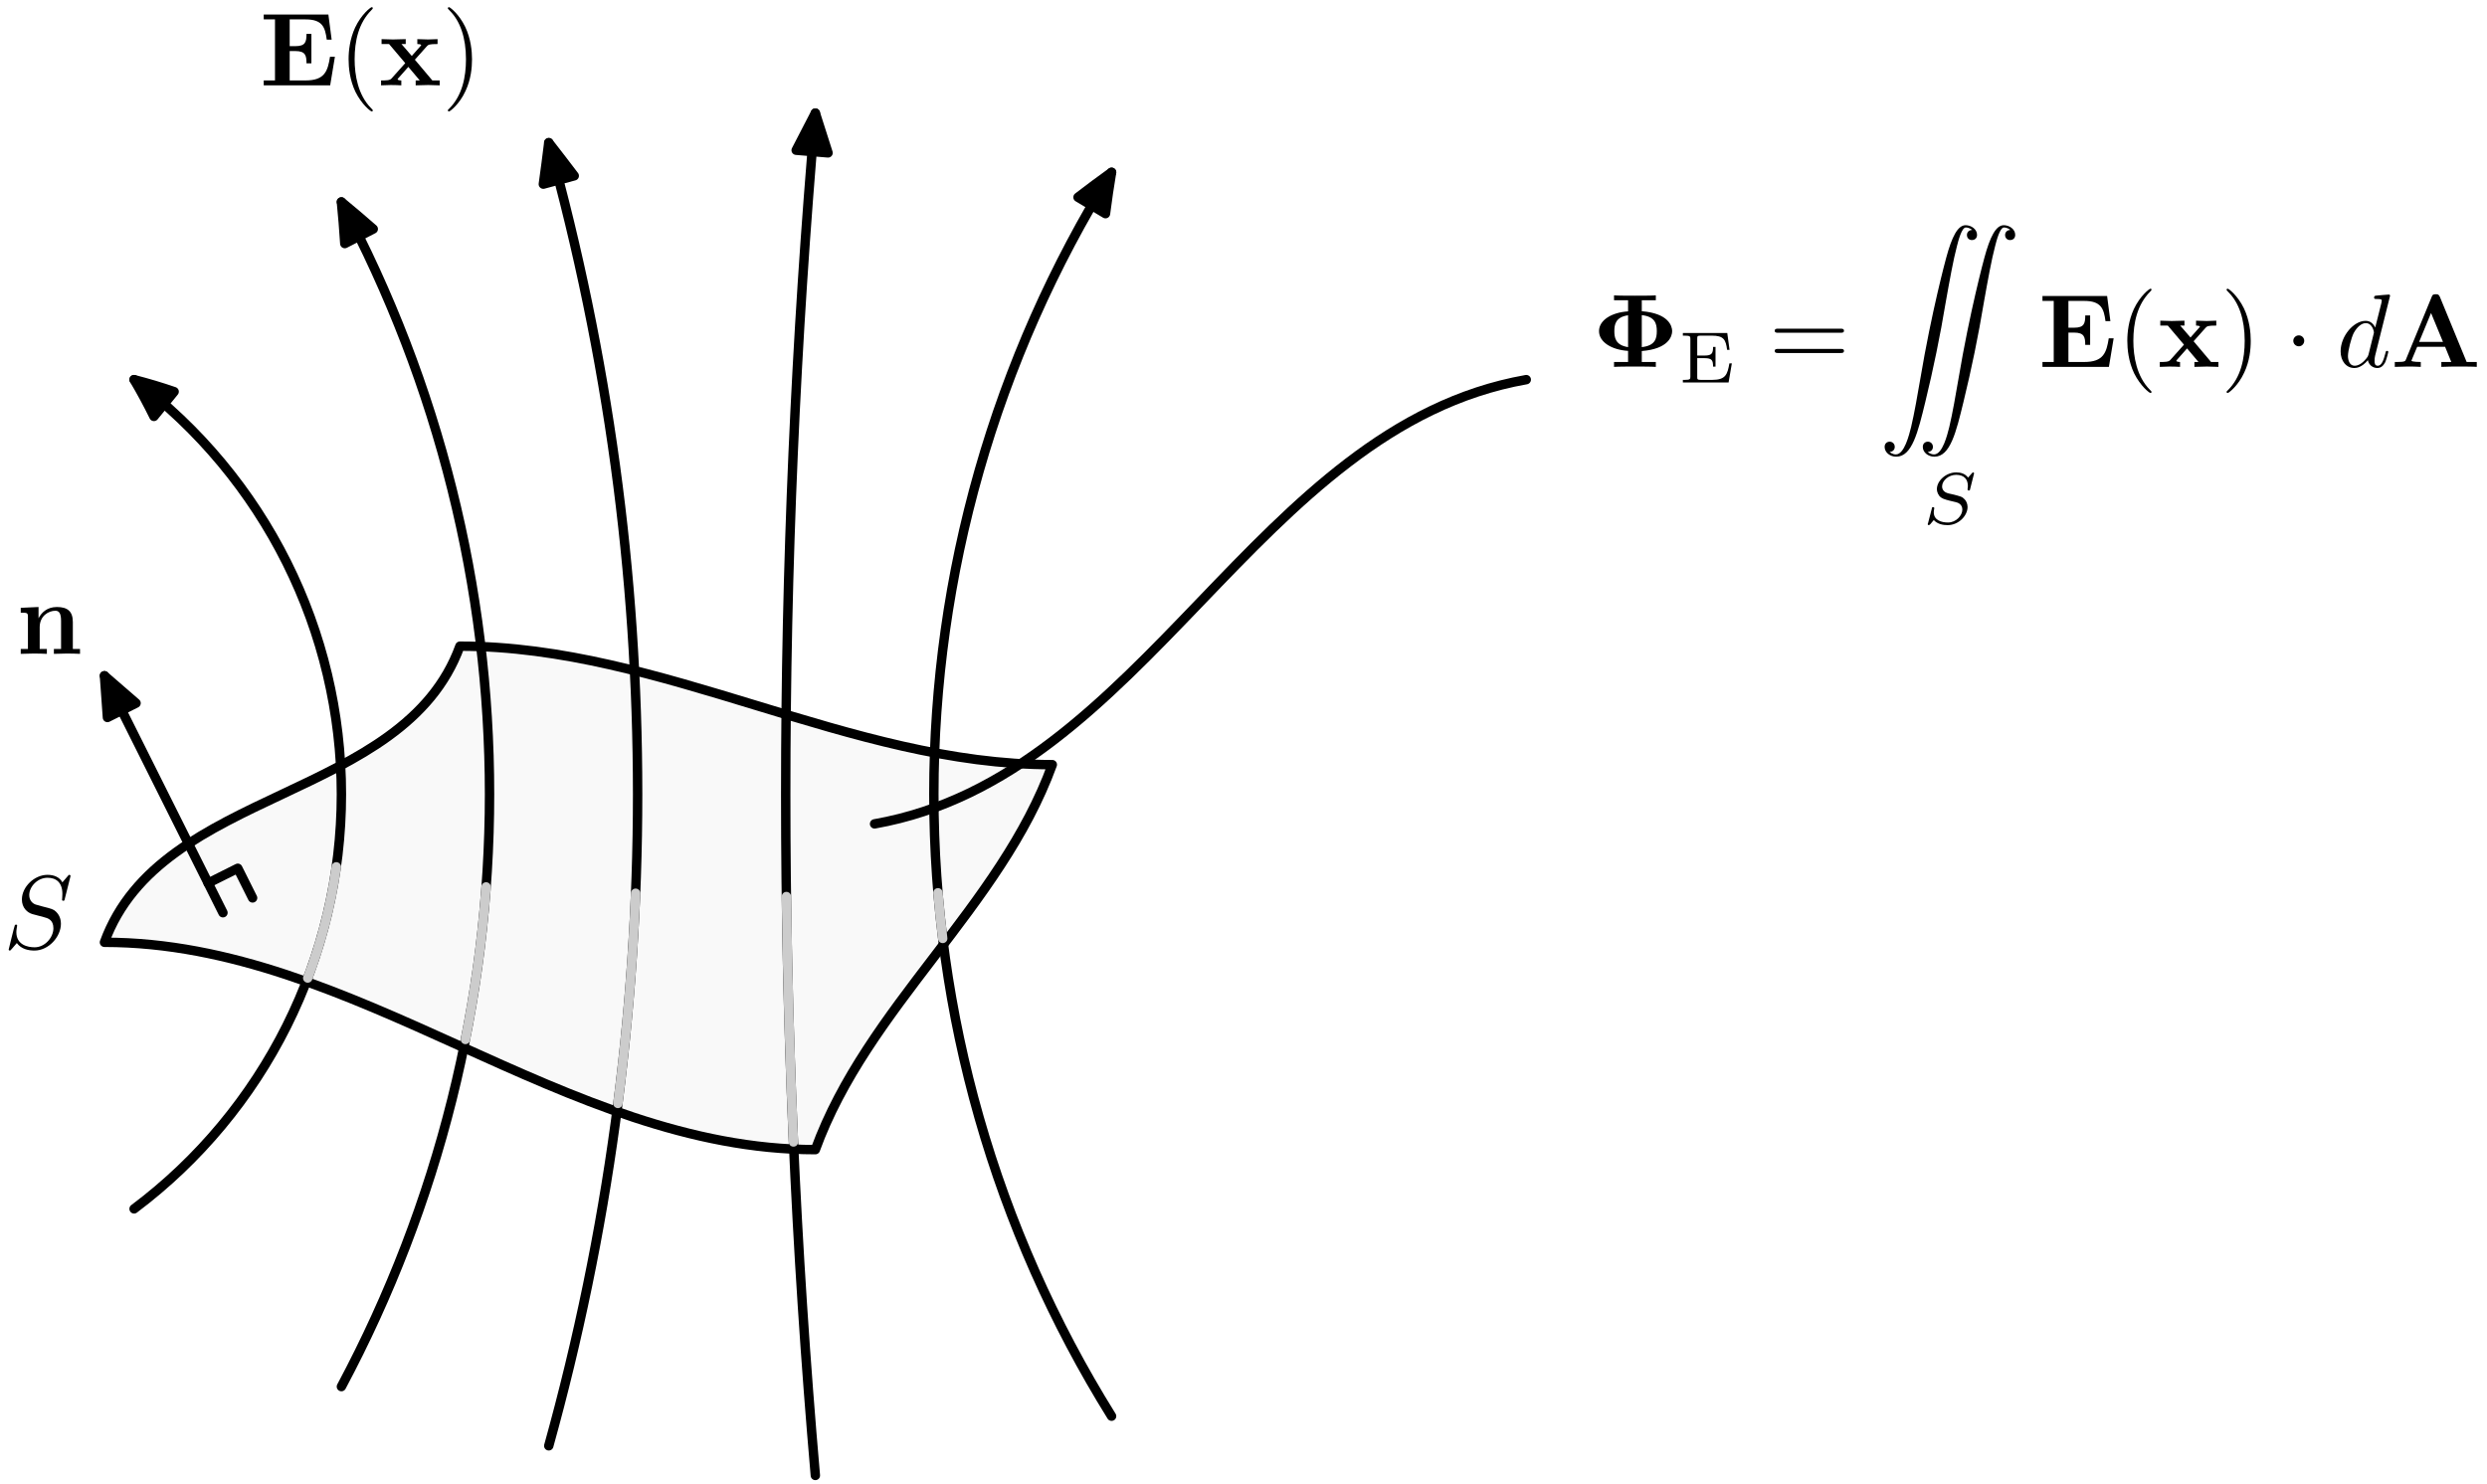
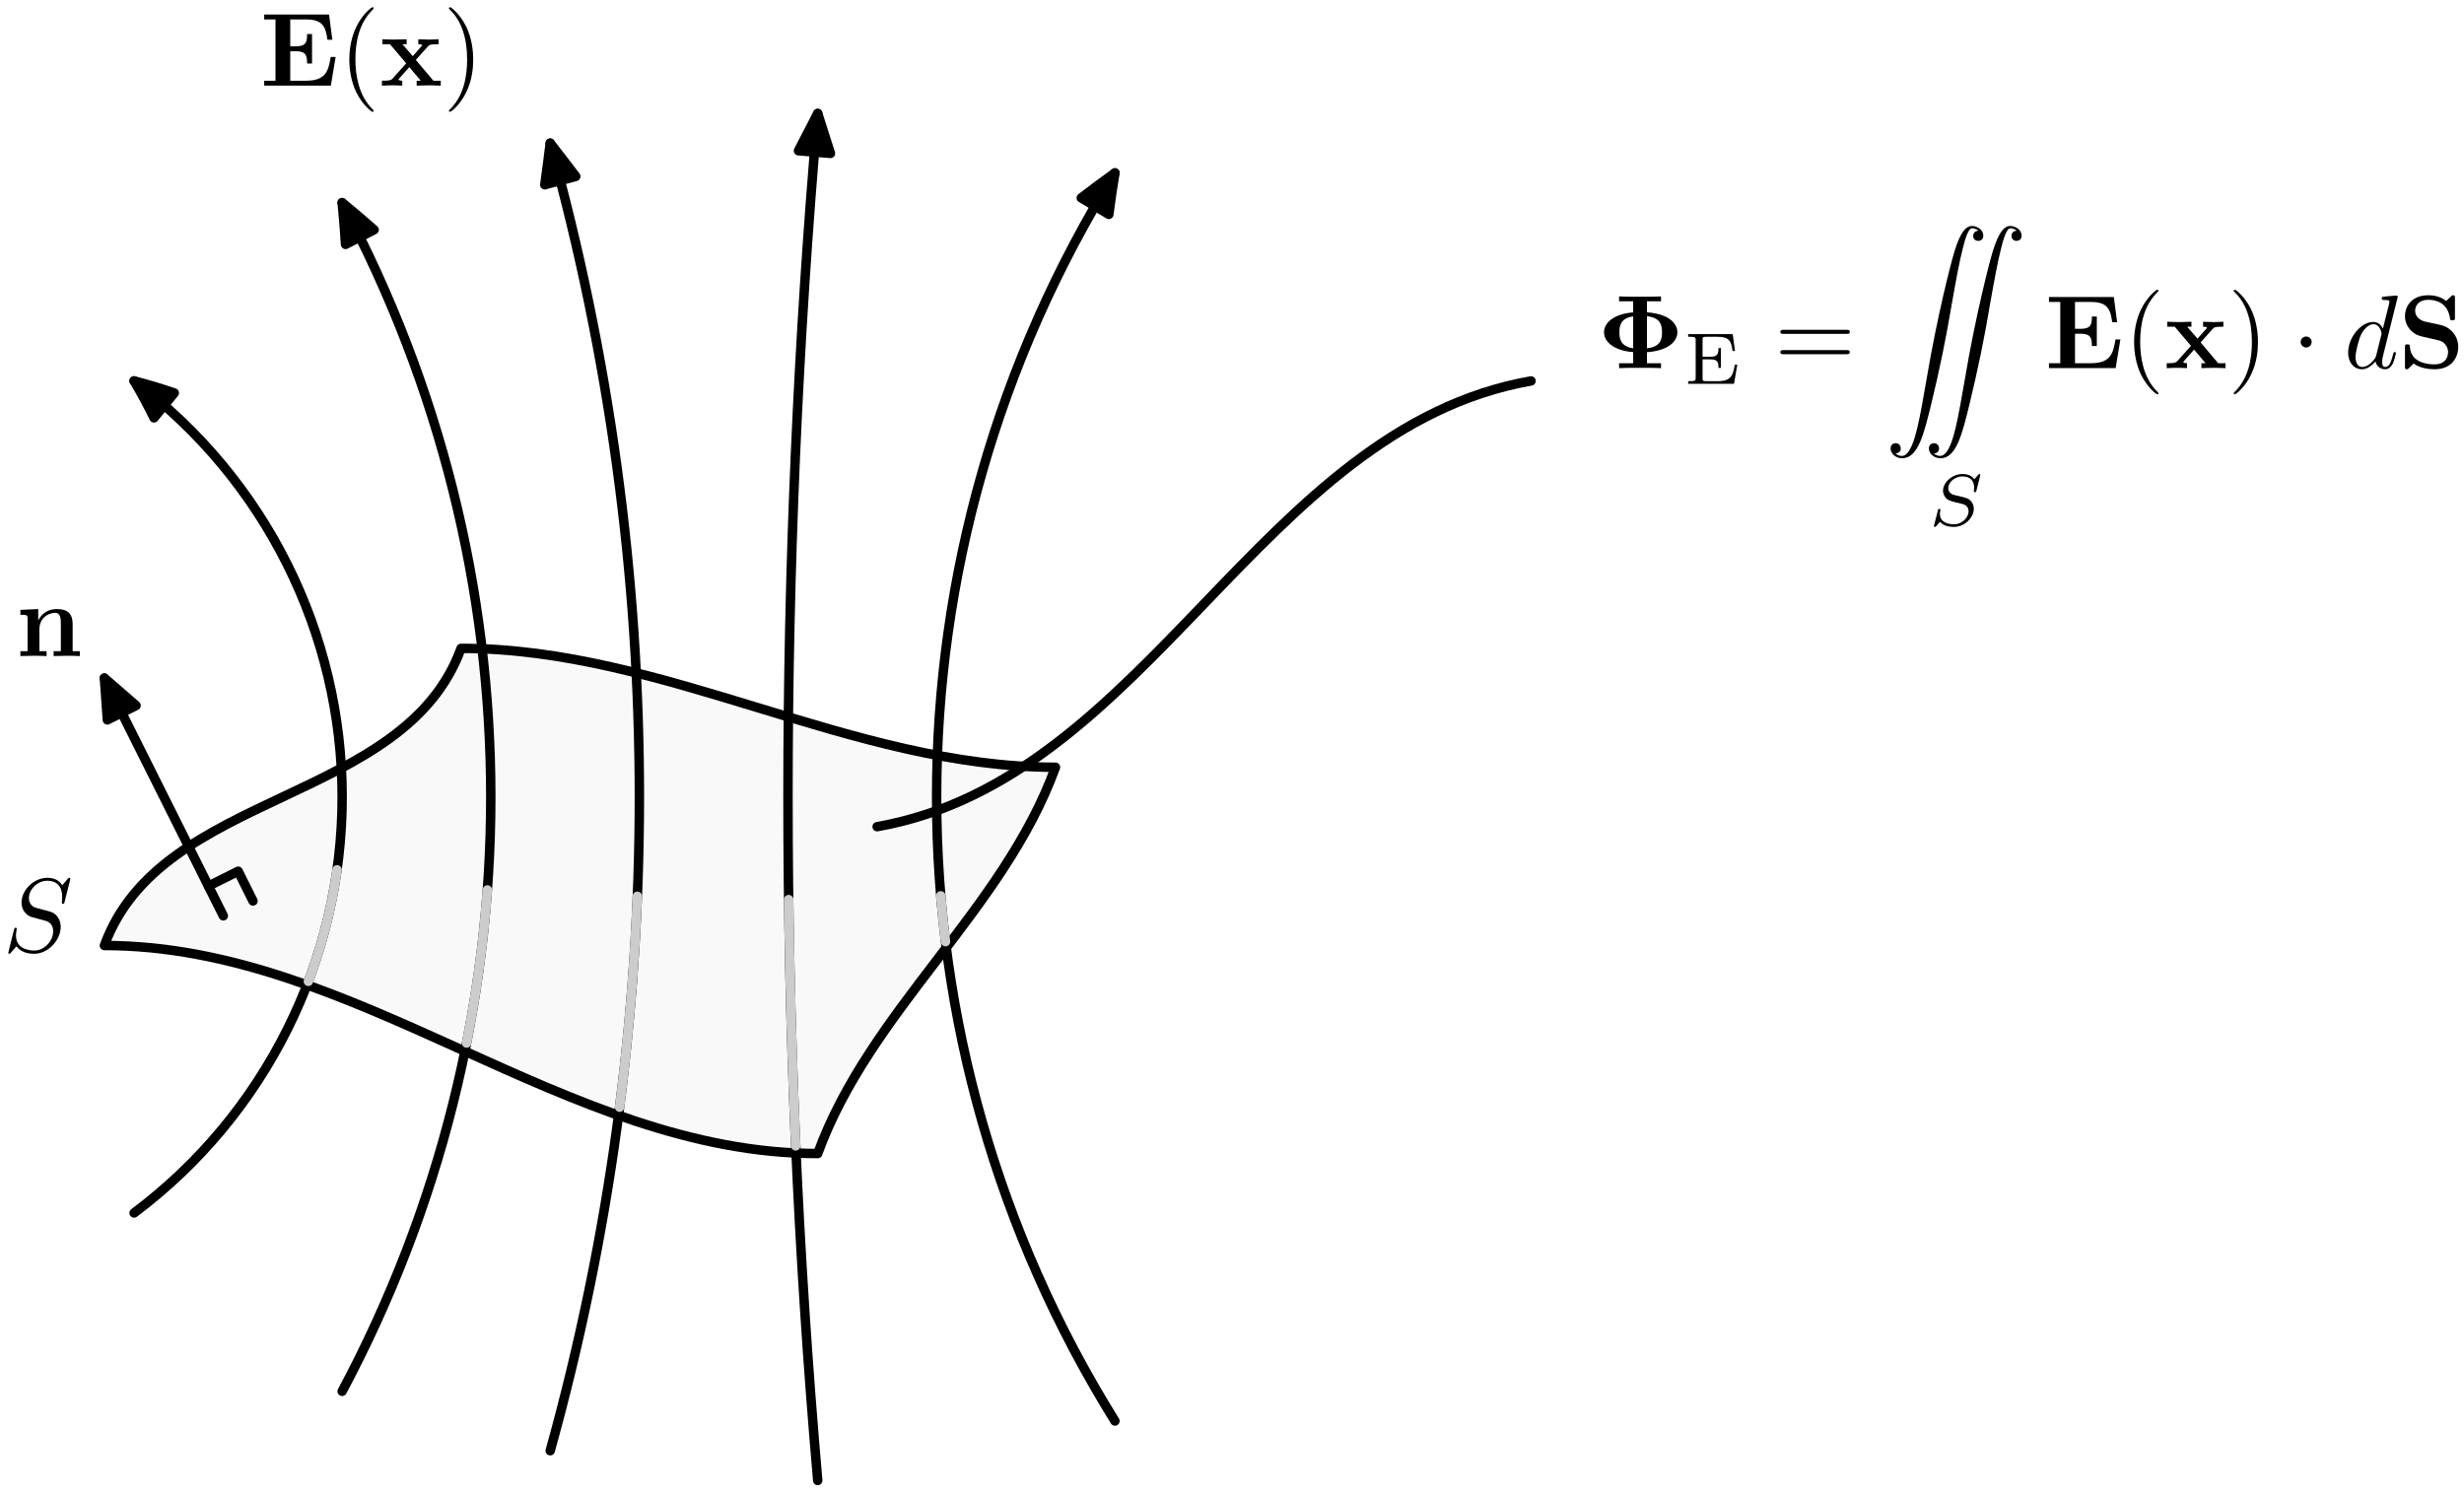
- <svg xmlns="http://www.w3.org/2000/svg" xmlns:xlink="http://www.w3.org/1999/xlink" width="238" height="142" viewBox="0 0 238 142">
+ <svg xmlns="http://www.w3.org/2000/svg" xmlns:xlink="http://www.w3.org/1999/xlink" width="235pt" height="142pt" viewBox="0 0 235 142">
  <defs>
    <g>
      <g id="glyph-0-0">
        <path d="M 1.141 -3.547 L 1.141 -0.469 L 0.453 -0.469 L 0.453 0 C 0.734 -0.016 1.328 -0.031 1.703 -0.031 C 2.094 -0.031 2.688 -0.016 2.953 0 L 2.953 -0.469 L 2.266 -0.469 L 2.266 -2.547 C 2.266 -3.641 3.125 -4.125 3.766 -4.125 C 4.094 -4.125 4.312 -3.922 4.312 -3.156 L 4.312 -0.469 L 3.625 -0.469 L 3.625 0 C 3.891 -0.016 4.5 -0.031 4.875 -0.031 C 5.266 -0.031 5.859 -0.016 6.125 0 L 6.125 -0.469 L 5.438 -0.469 L 5.438 -3.047 C 5.438 -4.094 4.906 -4.484 3.906 -4.484 C 2.953 -4.484 2.422 -3.922 2.156 -3.406 L 2.156 -4.484 L 0.453 -4.406 L 0.453 -3.938 C 1.062 -3.938 1.141 -3.938 1.141 -3.547 Z M 1.141 -3.547 " />
      </g>
      <g id="glyph-0-1">
        <path d="M 7.203 -2.734 L 6.734 -2.734 C 6.516 -1.359 6.234 -0.469 4.391 -0.469 L 2.875 -0.469 L 2.875 -3.281 L 3.422 -3.281 C 4.391 -3.281 4.484 -2.844 4.484 -2.109 L 4.953 -2.109 L 4.953 -4.922 L 4.484 -4.922 C 4.484 -4.172 4.391 -3.75 3.422 -3.75 L 2.875 -3.75 L 2.875 -6.312 L 4.391 -6.312 C 6 -6.312 6.266 -5.578 6.422 -4.375 L 6.891 -4.375 L 6.578 -6.781 L 0.391 -6.781 L 0.391 -6.312 L 1.469 -6.312 L 1.469 -0.469 L 0.391 -0.469 L 0.391 0 L 6.75 0 Z M 7.203 -2.734 " />
      </g>
      <g id="glyph-0-2">
        <path d="M 3.453 -2.453 L 4.609 -3.75 C 4.75 -3.891 4.812 -3.953 5.625 -3.953 L 5.625 -4.422 C 5.281 -4.406 4.766 -4.391 4.719 -4.391 C 4.469 -4.391 3.969 -4.422 3.688 -4.422 L 3.688 -3.953 C 3.828 -3.953 3.953 -3.938 4.062 -3.875 C 4.031 -3.812 4.031 -3.781 3.984 -3.75 L 3.156 -2.812 L 2.172 -3.953 L 2.578 -3.953 L 2.578 -4.422 C 2.312 -4.422 1.688 -4.391 1.359 -4.391 C 1.047 -4.391 0.594 -4.422 0.266 -4.422 L 0.266 -3.953 L 0.984 -3.953 L 2.531 -2.125 L 1.219 -0.656 C 1.062 -0.469 0.703 -0.469 0.219 -0.469 L 0.219 0 C 0.562 -0.016 1.094 -0.031 1.141 -0.031 C 1.391 -0.031 1.969 -0.016 2.156 0 L 2.156 -0.469 C 1.984 -0.469 1.797 -0.516 1.797 -0.578 C 1.797 -0.594 1.797 -0.594 1.859 -0.672 L 2.828 -1.766 L 3.922 -0.469 L 3.531 -0.469 L 3.531 0 C 3.797 -0.016 4.406 -0.031 4.734 -0.031 C 5.047 -0.031 5.5 -0.016 5.828 0 L 5.828 -0.469 L 5.125 -0.469 Z M 3.453 -2.453 " />
      </g>
      <g id="glyph-0-3">
        <path d="M 6.078 -6.375 L 6.078 -6.844 C 5.641 -6.812 4.578 -6.812 4.094 -6.812 C 3.594 -6.812 2.516 -6.812 2.078 -6.844 L 2.078 -6.375 L 3.422 -6.375 L 3.422 -5.312 C 1.875 -5.219 0.641 -4.484 0.641 -3.422 C 0.641 -2.359 1.875 -1.625 3.422 -1.531 L 3.422 -0.469 L 2.078 -0.469 L 2.078 0 C 2.516 -0.031 3.594 -0.031 4.078 -0.031 C 4.562 -0.031 5.641 -0.031 6.078 0 L 6.078 -0.469 L 4.734 -0.469 L 4.734 -1.516 C 7.312 -1.719 7.641 -2.953 7.641 -3.422 C 7.641 -3.906 7.297 -5.125 4.734 -5.328 L 4.734 -6.375 Z M 3.422 -1.891 C 2.188 -2.078 2.109 -2.844 2.109 -3.422 C 2.109 -4 2.188 -4.766 3.422 -4.938 Z M 4.734 -4.953 C 6 -4.812 6.172 -4.141 6.172 -3.422 C 6.172 -2.688 6 -2.031 4.734 -1.891 Z M 4.734 -4.953 " />
      </g>
      <g id="glyph-0-4">
-         <path d="M 4.719 -6.703 C 4.609 -6.953 4.5 -6.953 4.328 -6.953 C 4.047 -6.953 4 -6.875 3.938 -6.703 L 1.469 -0.703 C 1.406 -0.547 1.375 -0.469 0.625 -0.469 L 0.406 -0.469 L 0.406 0 C 0.781 -0.016 1.266 -0.031 1.578 -0.031 C 1.969 -0.031 2.516 -0.031 2.891 0 L 2.891 -0.469 C 2.875 -0.469 2 -0.469 2 -0.594 C 2 -0.609 2.031 -0.703 2.047 -0.719 L 2.547 -1.922 L 5.219 -1.922 L 5.812 -0.469 L 4.859 -0.469 L 4.859 0 C 5.25 -0.031 6.188 -0.031 6.625 -0.031 C 7.016 -0.031 7.891 -0.031 8.25 0 L 8.25 -0.469 L 7.281 -0.469 Z M 3.875 -5.156 L 5.016 -2.391 L 2.734 -2.391 Z M 3.875 -5.156 " />
+         <path d="M 4 -4.125 L 2.562 -4.438 C 2.156 -4.531 1.609 -4.859 1.609 -5.469 C 1.609 -5.906 1.891 -6.516 2.875 -6.516 C 3.672 -6.516 4.688 -6.188 4.922 -4.828 C 4.953 -4.578 4.953 -4.562 5.156 -4.562 C 5.406 -4.562 5.406 -4.609 5.406 -4.844 L 5.406 -6.672 C 5.406 -6.859 5.406 -6.953 5.219 -6.953 C 5.141 -6.953 5.141 -6.938 5.031 -6.844 L 4.578 -6.406 C 4 -6.859 3.344 -6.953 2.875 -6.953 C 1.359 -6.953 0.641 -5.984 0.641 -4.938 C 0.641 -4.297 0.969 -3.844 1.172 -3.625 C 1.672 -3.125 2 -3.062 3.094 -2.828 C 3.969 -2.625 4.141 -2.609 4.359 -2.391 C 4.5 -2.25 4.75 -1.984 4.75 -1.531 C 4.75 -1.047 4.5 -0.359 3.453 -0.359 C 2.703 -0.359 1.188 -0.562 1.109 -2.047 C 1.094 -2.219 1.094 -2.266 0.875 -2.266 C 0.641 -2.266 0.641 -2.219 0.641 -1.984 L 0.641 -0.172 C 0.641 0.016 0.641 0.109 0.812 0.109 C 0.906 0.109 0.922 0.094 1 0.016 L 1.469 -0.438 C 2.125 0.047 3.047 0.109 3.453 0.109 C 5.109 0.109 5.719 -1.016 5.719 -2.031 C 5.719 -3.125 4.922 -3.938 4 -4.125 Z M 4 -4.125 " />
      </g>
      <g id="glyph-1-0">
        <path d="M 3.297 2.391 C 3.297 2.359 3.297 2.344 3.125 2.172 C 1.891 0.922 1.562 -0.969 1.562 -2.5 C 1.562 -4.234 1.938 -5.969 3.172 -7.203 C 3.297 -7.328 3.297 -7.344 3.297 -7.375 C 3.297 -7.453 3.266 -7.484 3.203 -7.484 C 3.094 -7.484 2.203 -6.797 1.609 -5.531 C 1.109 -4.438 0.984 -3.328 0.984 -2.5 C 0.984 -1.719 1.094 -0.516 1.641 0.625 C 2.25 1.844 3.094 2.5 3.203 2.5 C 3.266 2.5 3.297 2.469 3.297 2.391 Z M 3.297 2.391 " />
      </g>
      <g id="glyph-1-1">
        <path d="M 2.875 -2.5 C 2.875 -3.266 2.766 -4.469 2.219 -5.609 C 1.625 -6.828 0.766 -7.484 0.672 -7.484 C 0.609 -7.484 0.562 -7.438 0.562 -7.375 C 0.562 -7.344 0.562 -7.328 0.75 -7.141 C 1.734 -6.156 2.297 -4.578 2.297 -2.5 C 2.297 -0.781 1.938 0.969 0.703 2.219 C 0.562 2.344 0.562 2.359 0.562 2.391 C 0.562 2.453 0.609 2.5 0.672 2.5 C 0.766 2.5 1.672 1.812 2.25 0.547 C 2.766 -0.547 2.875 -1.656 2.875 -2.5 Z M 2.875 -2.5 " />
      </g>
      <g id="glyph-1-2">
        <path d="M 6.844 -3.266 C 7 -3.266 7.188 -3.266 7.188 -3.453 C 7.188 -3.656 7 -3.656 6.859 -3.656 L 0.891 -3.656 C 0.75 -3.656 0.562 -3.656 0.562 -3.453 C 0.562 -3.266 0.75 -3.266 0.891 -3.266 Z M 6.859 -1.328 C 7 -1.328 7.188 -1.328 7.188 -1.531 C 7.188 -1.719 7 -1.719 6.844 -1.719 L 0.891 -1.719 C 0.75 -1.719 0.562 -1.719 0.562 -1.531 C 0.562 -1.328 0.75 -1.328 0.891 -1.328 Z M 6.859 -1.328 " />
      </g>
      <g id="glyph-2-0">
        <path d="M 6.438 -6.922 C 6.438 -6.953 6.406 -7.031 6.312 -7.031 C 6.266 -7.031 6.266 -7.016 6.141 -6.875 L 5.656 -6.312 C 5.406 -6.781 4.891 -7.031 4.234 -7.031 C 2.969 -7.031 1.781 -5.875 1.781 -4.672 C 1.781 -3.875 2.297 -3.406 2.812 -3.266 L 3.875 -2.984 C 4.25 -2.891 4.797 -2.734 4.797 -1.922 C 4.797 -1.031 3.984 -0.094 3 -0.094 C 2.359 -0.094 1.25 -0.312 1.25 -1.547 C 1.25 -1.781 1.312 -2.031 1.312 -2.078 C 1.328 -2.125 1.328 -2.141 1.328 -2.156 C 1.328 -2.25 1.266 -2.266 1.219 -2.266 C 1.172 -2.266 1.141 -2.25 1.109 -2.219 C 1.078 -2.188 0.516 0.094 0.516 0.125 C 0.516 0.172 0.562 0.219 0.625 0.219 C 0.672 0.219 0.688 0.203 0.812 0.062 L 1.297 -0.5 C 1.719 0.078 2.406 0.219 2.984 0.219 C 4.344 0.219 5.516 -1.109 5.516 -2.344 C 5.516 -3.031 5.172 -3.375 5.031 -3.516 C 4.797 -3.734 4.641 -3.781 3.766 -4 C 3.531 -4.062 3.188 -4.172 3.094 -4.188 C 2.828 -4.281 2.484 -4.562 2.484 -5.094 C 2.484 -5.906 3.281 -6.75 4.234 -6.75 C 5.047 -6.75 5.656 -6.312 5.656 -5.203 C 5.656 -4.891 5.625 -4.703 5.625 -4.641 C 5.625 -4.641 5.625 -4.547 5.734 -4.547 C 5.844 -4.547 5.859 -4.578 5.891 -4.75 Z M 6.438 -6.922 " />
      </g>
      <g id="glyph-2-1">
        <path d="M 5.141 -6.812 C 5.141 -6.812 5.141 -6.922 5.016 -6.922 C 4.859 -6.922 3.922 -6.828 3.75 -6.812 C 3.672 -6.797 3.609 -6.75 3.609 -6.625 C 3.609 -6.5 3.703 -6.5 3.844 -6.5 C 4.328 -6.5 4.344 -6.438 4.344 -6.328 L 4.312 -6.125 L 3.719 -3.766 C 3.531 -4.141 3.25 -4.406 2.797 -4.406 C 1.641 -4.406 0.406 -2.938 0.406 -1.484 C 0.406 -0.547 0.953 0.109 1.719 0.109 C 1.922 0.109 2.422 0.062 3.016 -0.641 C 3.094 -0.219 3.453 0.109 3.922 0.109 C 4.281 0.109 4.5 -0.125 4.672 -0.438 C 4.828 -0.797 4.969 -1.406 4.969 -1.422 C 4.969 -1.531 4.875 -1.531 4.844 -1.531 C 4.75 -1.531 4.734 -1.484 4.703 -1.344 C 4.531 -0.703 4.359 -0.109 3.953 -0.109 C 3.672 -0.109 3.656 -0.375 3.656 -0.562 C 3.656 -0.812 3.672 -0.875 3.703 -1.047 Z M 3.078 -1.188 C 3.016 -1 3.016 -0.984 2.875 -0.812 C 2.438 -0.266 2.031 -0.109 1.75 -0.109 C 1.25 -0.109 1.109 -0.656 1.109 -1.047 C 1.109 -1.547 1.422 -2.766 1.656 -3.234 C 1.969 -3.812 2.406 -4.188 2.812 -4.188 C 3.453 -4.188 3.594 -3.375 3.594 -3.312 C 3.594 -3.25 3.578 -3.188 3.562 -3.141 Z M 3.078 -1.188 " />
      </g>
      <g id="glyph-3-0">
        <path d="M 5.078 -1.828 L 4.844 -1.828 C 4.656 -0.781 4.5 -0.25 3.203 -0.25 L 2.109 -0.25 C 1.781 -0.25 1.766 -0.312 1.766 -0.516 L 1.766 -2.328 L 2.469 -2.328 C 3.172 -2.328 3.281 -2.125 3.281 -1.516 L 3.516 -1.516 L 3.516 -3.406 L 3.281 -3.406 C 3.281 -2.797 3.172 -2.578 2.469 -2.578 L 1.766 -2.578 L 1.766 -4.203 C 1.766 -4.422 1.781 -4.484 2.109 -4.484 L 3.156 -4.484 C 4.297 -4.484 4.5 -4.109 4.625 -3.125 L 4.859 -3.125 L 4.641 -4.734 L 0.391 -4.734 L 0.391 -4.484 L 0.562 -4.484 C 1.094 -4.484 1.109 -4.406 1.109 -4.172 L 1.109 -0.562 C 1.109 -0.328 1.094 -0.25 0.562 -0.25 L 0.391 -0.25 L 0.391 0 L 4.766 0 Z M 5.078 -1.828 " />
      </g>
      <g id="glyph-4-0">
        <path d="M 1.031 21.703 C 1.359 21.688 1.531 21.469 1.531 21.219 C 1.531 20.891 1.281 20.719 1.047 20.719 C 0.812 20.719 0.562 20.875 0.562 21.219 C 0.562 21.734 1.062 22.156 1.672 22.156 C 3.188 22.156 3.75 19.812 4.453 16.922 C 5.219 13.781 5.875 10.594 6.406 7.391 C 6.781 5.281 7.141 3.281 7.484 2 C 7.609 1.5 7.938 0.219 8.328 0.219 C 8.641 0.219 8.891 0.406 8.938 0.453 C 8.609 0.469 8.438 0.688 8.438 0.938 C 8.438 1.266 8.688 1.422 8.906 1.422 C 9.156 1.422 9.406 1.281 9.406 0.922 C 9.406 0.391 8.859 0 8.312 0 C 7.562 0 7 1.094 6.453 3.125 C 6.422 3.234 5.062 8.234 3.969 14.75 C 3.703 16.281 3.422 17.938 3.094 19.328 C 2.906 20.062 2.453 21.938 1.641 21.938 C 1.281 21.938 1.047 21.703 1.031 21.703 Z M 1.031 21.703 " />
      </g>
      <g id="glyph-5-0">
        <path d="M 4.953 -4.812 C 4.953 -4.844 4.922 -4.906 4.859 -4.906 C 4.812 -4.906 4.812 -4.891 4.719 -4.797 L 4.375 -4.406 C 4.109 -4.781 3.672 -4.906 3.25 -4.906 C 2.266 -4.906 1.391 -4.109 1.391 -3.297 C 1.391 -3.203 1.422 -2.922 1.625 -2.656 C 1.859 -2.391 2.125 -2.328 2.594 -2.203 C 2.734 -2.172 3.078 -2.094 3.188 -2.062 C 3.406 -2.016 3.828 -1.859 3.828 -1.344 C 3.828 -0.781 3.234 -0.109 2.453 -0.109 C 1.828 -0.109 1.094 -0.328 1.094 -1.094 C 1.094 -1.172 1.109 -1.328 1.141 -1.453 C 1.141 -1.484 1.141 -1.484 1.141 -1.484 C 1.141 -1.578 1.062 -1.578 1.031 -1.578 C 0.938 -1.578 0.922 -1.562 0.906 -1.438 L 0.547 -0.047 C 0.531 -0.016 0.516 0.016 0.516 0.062 C 0.516 0.094 0.547 0.141 0.625 0.141 C 0.656 0.141 0.672 0.125 0.766 0.047 C 0.844 -0.047 1.016 -0.266 1.094 -0.344 C 1.469 0.062 2 0.141 2.422 0.141 C 3.484 0.141 4.328 -0.766 4.328 -1.594 C 4.328 -1.891 4.203 -2.172 4.047 -2.328 C 3.812 -2.578 3.703 -2.609 2.797 -2.828 C 2.656 -2.859 2.422 -2.906 2.359 -2.938 C 2.188 -3 1.891 -3.172 1.891 -3.562 C 1.891 -4.125 2.516 -4.672 3.234 -4.672 C 4 -4.672 4.359 -4.25 4.359 -3.594 C 4.359 -3.5 4.328 -3.344 4.328 -3.281 C 4.328 -3.172 4.406 -3.172 4.453 -3.172 C 4.547 -3.172 4.562 -3.219 4.578 -3.328 Z M 4.953 -4.812 " />
      </g>
      <g id="glyph-6-0">
        <path d="M 1.906 -2.5 C 1.906 -2.781 1.672 -3.016 1.391 -3.016 C 1.094 -3.016 0.859 -2.781 0.859 -2.5 C 0.859 -2.203 1.094 -1.969 1.391 -1.969 C 1.672 -1.969 1.906 -2.203 1.906 -2.5 Z M 1.906 -2.5 " />
      </g>
    </g>
  </defs>
-   <path fill-rule="nonzero" fill="rgb(97.459%, 97.459%, 97.459%)" fill-opacity="1" d="M 9.996 90.191 C 34.102 90.191 53.926 110.035 78.027 110.035 C 83.012 96.344 95.723 86.879 100.703 73.188 C 81.242 73.188 63.473 61.848 44.012 61.848 C 38.598 76.727 15.41 75.312 9.996 90.191 " />
-   <path fill="none" stroke-width="9" stroke-linecap="butt" stroke-linejoin="round" stroke="rgb(0%, 0%, 0%)" stroke-opacity="1" stroke-miterlimit="10" d="M 1969.961 6298.086 C 2211.016 6298.086 2409.258 6099.648 2650.273 6099.648 C 2700.117 6236.562 2827.227 6331.211 2877.031 6468.125 C 2682.422 6468.125 2504.727 6581.523 2310.117 6581.523 C 2255.977 6432.734 2024.102 6446.875 1969.961 6298.086 Z M 1969.961 6298.086 " transform="matrix(0.1, 0, 0, -0.1, -187, 720)" />
-   <path fill="none" stroke-width="9" stroke-linecap="round" stroke-linejoin="round" stroke="rgb(0%, 0%, 0%)" stroke-opacity="1" stroke-miterlimit="10" d="M 1998.32 6042.969 C 2123.203 6136.641 2196.719 6283.672 2196.719 6439.805 C 2196.719 6595.938 2123.203 6742.969 1998.32 6836.641 " transform="matrix(0.1, 0, 0, -0.1, -187, 720)" />
-   <path fill-rule="nonzero" fill="rgb(0%, 0%, 0%)" fill-opacity="1" d="M 16.664 37.484 C 15.406 37.051 14.129 36.668 12.832 36.336 C 13.516 37.488 14.145 38.664 14.73 39.855 " />
-   <path fill="none" stroke-width="9" stroke-linecap="round" stroke-linejoin="round" stroke="rgb(0%, 0%, 0%)" stroke-opacity="1" stroke-miterlimit="10" d="M 2036.641 6825.156 C 2024.062 6829.492 2011.289 6833.32 1998.32 6836.641 C 2005.156 6825.117 2011.445 6813.359 2017.305 6801.445 Z M 2036.641 6825.156 " transform="matrix(0.1, 0, 0, -0.1, -187, 720)" />
-   <path fill="none" stroke-width="9" stroke-linecap="round" stroke-linejoin="round" stroke="rgb(80.077%, 80.077%, 80.077%)" stroke-opacity="1" stroke-miterlimit="10" d="M 2164.492 6263.906 C 2177.461 6298.047 2186.68 6333.711 2191.836 6370.312 " transform="matrix(0.1, 0, 0, -0.1, -187, 720)" />
-   <path fill="none" stroke-width="9" stroke-linecap="round" stroke-linejoin="round" stroke="rgb(0%, 0%, 0%)" stroke-opacity="1" stroke-miterlimit="10" d="M 2196.719 5872.852 C 2289.805 6047.344 2338.477 6242.031 2338.477 6439.805 C 2338.477 6637.539 2289.805 6832.266 2196.719 7006.719 " transform="matrix(0.1, 0, 0, -0.1, -187, 720)" />
-   <path fill-rule="nonzero" fill="rgb(0%, 0%, 0%)" fill-opacity="1" d="M 35.719 21.918 C 34.719 21.039 33.703 20.176 32.672 19.328 C 32.805 20.656 32.91 21.984 32.996 23.312 " />
-   <path fill="none" stroke-width="9" stroke-linecap="round" stroke-linejoin="round" stroke="rgb(0%, 0%, 0%)" stroke-opacity="1" stroke-miterlimit="10" d="M 2227.188 6980.82 C 2217.188 6989.609 2207.031 6998.242 2196.719 7006.719 C 2198.047 6993.438 2199.102 6980.156 2199.961 6966.875 Z M 2227.188 6980.82 " transform="matrix(0.1, 0, 0, -0.1, -187, 720)" />
-   <path fill="none" stroke-width="9" stroke-linecap="round" stroke-linejoin="round" stroke="rgb(80.077%, 80.077%, 80.077%)" stroke-opacity="1" stroke-miterlimit="10" d="M 2315.391 6205.078 C 2324.922 6253.203 2331.562 6301.953 2335.195 6351.094 " transform="matrix(0.1, 0, 0, -0.1, -187, 720)" />
-   <path fill="none" stroke-width="9" stroke-linecap="round" stroke-linejoin="round" stroke="rgb(0%, 0%, 0%)" stroke-opacity="1" stroke-miterlimit="10" d="M 2395.156 5816.172 C 2451.602 6019.258 2480.195 6229.023 2480.195 6439.805 C 2480.195 6650.547 2451.602 6860.352 2395.156 7063.438 " transform="matrix(0.1, 0, 0, -0.1, -187, 720)" />
-   <path fill-rule="nonzero" fill="rgb(0%, 0%, 0%)" fill-opacity="1" d="M 54.953 16.828 C 54.148 15.766 53.34 14.711 52.516 13.656 C 52.355 14.98 52.18 16.305 51.996 17.625 " />
-   <path fill="none" stroke-width="9" stroke-linecap="round" stroke-linejoin="round" stroke="rgb(0%, 0%, 0%)" stroke-opacity="1" stroke-miterlimit="10" d="M 2419.531 7031.719 C 2411.484 7042.344 2403.398 7052.891 2395.156 7063.438 C 2393.555 7050.195 2391.797 7036.953 2389.961 7023.75 Z M 2419.531 7031.719 " transform="matrix(0.1, 0, 0, -0.1, -187, 720)" />
-   <path fill="none" stroke-width="9" stroke-linecap="round" stroke-linejoin="round" stroke="rgb(80.077%, 80.077%, 80.077%)" stroke-opacity="1" stroke-miterlimit="10" d="M 2461.328 6143.867 C 2469.883 6210.625 2475.547 6277.734 2478.281 6345.039 " transform="matrix(0.1, 0, 0, -0.1, -187, 720)" />
-   <path fill="none" stroke-width="9" stroke-linecap="round" stroke-linejoin="round" stroke="rgb(0%, 0%, 0%)" stroke-opacity="1" stroke-miterlimit="10" d="M 2650.273 5787.812 C 2631.406 6004.648 2621.914 6222.188 2621.914 6439.805 C 2621.914 6657.422 2631.406 6874.961 2650.273 7091.758 " transform="matrix(0.1, 0, 0, -0.1, -187, 720)" />
-   <path fill-rule="nonzero" fill="rgb(0%, 0%, 0%)" fill-opacity="1" d="M 79.242 14.633 C 78.836 13.363 78.43 12.094 78.027 10.824 C 77.414 12.008 76.801 13.191 76.191 14.379 " />
-   <path fill="none" stroke-width="9" stroke-linecap="round" stroke-linejoin="round" stroke="rgb(0%, 0%, 0%)" stroke-opacity="1" stroke-miterlimit="10" d="M 2662.422 7053.672 C 2658.359 7066.367 2654.297 7079.062 2650.273 7091.758 C 2644.141 7079.922 2638.008 7068.086 2631.914 7056.211 Z M 2662.422 7053.672 " transform="matrix(0.1, 0, 0, -0.1, -187, 720)" />
-   <path fill="none" stroke-width="9" stroke-linecap="round" stroke-linejoin="round" stroke="rgb(80.077%, 80.077%, 80.077%)" stroke-opacity="1" stroke-miterlimit="10" d="M 2629.297 6106.992 C 2625.859 6185.234 2623.594 6263.555 2622.578 6341.875 " transform="matrix(0.1, 0, 0, -0.1, -187, 720)" />
-   <path fill="none" stroke-width="9" stroke-linecap="round" stroke-linejoin="round" stroke="rgb(0%, 0%, 0%)" stroke-opacity="1" stroke-miterlimit="10" d="M 2933.75 5844.531 C 2822.578 6023.164 2763.672 6229.375 2763.672 6439.805 C 2763.672 6650.195 2822.578 6856.406 2933.75 7035.078 " transform="matrix(0.1, 0, 0, -0.1, -187, 720)" />
-   <path fill-rule="nonzero" fill="rgb(0%, 0%, 0%)" fill-opacity="1" d="M 105.793 20.449 C 105.961 19.129 106.156 17.809 106.375 16.492 C 105.289 17.27 104.219 18.066 103.164 18.879 " />
-   <path fill="none" stroke-width="9" stroke-linecap="round" stroke-linejoin="round" stroke="rgb(0%, 0%, 0%)" stroke-opacity="1" stroke-miterlimit="10" d="M 2927.93 6995.508 C 2929.609 7008.711 2931.562 7021.914 2933.75 7035.078 C 2922.891 7027.305 2912.188 7019.336 2901.641 7011.211 Z M 2927.93 6995.508 " transform="matrix(0.1, 0, 0, -0.1, -187, 720)" />
-   <path fill="none" stroke-width="9" stroke-linecap="round" stroke-linejoin="round" stroke="rgb(80.077%, 80.077%, 80.077%)" stroke-opacity="1" stroke-miterlimit="10" d="M 2772.148 6301.797 C 2770.352 6316.328 2768.828 6330.898 2767.617 6345.469 " transform="matrix(0.1, 0, 0, -0.1, -187, 720)" />
-   <path fill="none" stroke-width="9" stroke-linecap="round" stroke-linejoin="round" stroke="rgb(0%, 0%, 0%)" stroke-opacity="1" stroke-miterlimit="10" d="M 2083.359 6326.406 L 1969.961 6553.203 " transform="matrix(0.1, 0, 0, -0.1, -187, 720)" />
-   <path fill-rule="nonzero" fill="rgb(0%, 0%, 0%)" fill-opacity="1" d="M 13.02 67.301 L 9.996 64.68 L 10.281 68.672 " />
-   <path fill="none" stroke-width="9" stroke-linecap="round" stroke-linejoin="round" stroke="rgb(0%, 0%, 0%)" stroke-opacity="1" stroke-miterlimit="10" d="M 2000.195 6526.992 L 1969.961 6553.203 L 1972.812 6513.281 Z M 2000.195 6526.992 " transform="matrix(0.1, 0, 0, -0.1, -187, 720)" />
-   <path fill="none" stroke-width="9" stroke-linecap="round" stroke-linejoin="round" stroke="rgb(0%, 0%, 0%)" stroke-opacity="1" stroke-miterlimit="10" d="M 2069.18 6354.766 L 2097.539 6368.945 L 2111.719 6340.586 " transform="matrix(0.1, 0, 0, -0.1, -187, 720)" />
+   <path fill-rule="nonzero" fill="rgb(97.459%, 97.459%, 97.459%)" fill-opacity="1" d="M 9.957 90.191 C 34.062 90.191 53.883 110.035 77.988 110.035 C 82.973 96.344 95.68 86.879 100.664 73.188 C 81.203 73.188 63.434 61.848 43.973 61.848 C 38.559 76.727 15.371 75.312 9.957 90.191 " />
+   <path fill="none" stroke-width="9" stroke-linecap="butt" stroke-linejoin="round" stroke="rgb(0%, 0%, 0%)" stroke-opacity="1" stroke-miterlimit="10" d="M 1979.57 6298.086 C 2220.625 6298.086 2418.828 6099.648 2659.883 6099.648 C 2709.727 6236.562 2836.797 6331.211 2886.641 6468.125 C 2692.031 6468.125 2514.336 6581.523 2319.727 6581.523 C 2265.586 6432.734 2033.711 6446.875 1979.57 6298.086 Z M 1979.57 6298.086 " transform="matrix(0.1, 0, 0, -0.1, -188, 720)" />
+   <path fill="none" stroke-width="9" stroke-linecap="round" stroke-linejoin="round" stroke="rgb(0%, 0%, 0%)" stroke-opacity="1" stroke-miterlimit="10" d="M 2007.891 6042.969 C 2132.812 6136.641 2206.328 6283.672 2206.328 6439.805 C 2206.328 6595.938 2132.812 6742.969 2007.891 6836.641 " transform="matrix(0.1, 0, 0, -0.1, -188, 720)" />
+   <path fill-rule="nonzero" fill="rgb(0%, 0%, 0%)" fill-opacity="1" d="M 16.621 37.484 C 15.367 37.051 14.09 36.668 12.789 36.336 C 13.473 37.488 14.105 38.664 14.688 39.855 " />
+   <path fill="none" stroke-width="9" stroke-linecap="round" stroke-linejoin="round" stroke="rgb(0%, 0%, 0%)" stroke-opacity="1" stroke-miterlimit="10" d="M 2046.211 6825.156 C 2033.672 6829.492 2020.898 6833.32 2007.891 6836.641 C 2014.727 6825.117 2021.055 6813.359 2026.875 6801.445 Z M 2046.211 6825.156 " transform="matrix(0.1, 0, 0, -0.1, -188, 720)" />
+   <path fill="none" stroke-width="9" stroke-linecap="round" stroke-linejoin="round" stroke="rgb(80.077%, 80.077%, 80.077%)" stroke-opacity="1" stroke-miterlimit="10" d="M 2174.102 6263.906 C 2187.07 6298.047 2196.289 6333.711 2201.445 6370.312 " transform="matrix(0.1, 0, 0, -0.1, -188, 720)" />
+   <path fill="none" stroke-width="9" stroke-linecap="round" stroke-linejoin="round" stroke="rgb(0%, 0%, 0%)" stroke-opacity="1" stroke-miterlimit="10" d="M 2206.328 5872.852 C 2299.375 6047.344 2348.086 6242.031 2348.086 6439.805 C 2348.086 6637.539 2299.375 6832.266 2206.328 7006.719 " transform="matrix(0.1, 0, 0, -0.1, -188, 720)" />
+   <path fill-rule="nonzero" fill="rgb(0%, 0%, 0%)" fill-opacity="1" d="M 35.68 21.918 C 34.68 21.039 33.664 20.176 32.633 19.328 C 32.762 20.656 32.871 21.984 32.957 23.312 " />
+   <path fill="none" stroke-width="9" stroke-linecap="round" stroke-linejoin="round" stroke="rgb(0%, 0%, 0%)" stroke-opacity="1" stroke-miterlimit="10" d="M 2236.797 6980.82 C 2226.797 6989.609 2216.641 6998.242 2206.328 7006.719 C 2207.617 6993.438 2208.711 6980.156 2209.57 6966.875 Z M 2236.797 6980.82 " transform="matrix(0.1, 0, 0, -0.1, -188, 720)" />
+   <path fill="none" stroke-width="9" stroke-linecap="round" stroke-linejoin="round" stroke="rgb(80.077%, 80.077%, 80.077%)" stroke-opacity="1" stroke-miterlimit="10" d="M 2324.961 6205.078 C 2334.531 6253.203 2341.172 6301.953 2344.805 6351.094 " transform="matrix(0.1, 0, 0, -0.1, -188, 720)" />
+   <path fill="none" stroke-width="9" stroke-linecap="round" stroke-linejoin="round" stroke="rgb(0%, 0%, 0%)" stroke-opacity="1" stroke-miterlimit="10" d="M 2404.766 5816.172 C 2461.172 6019.258 2489.805 6229.023 2489.805 6439.805 C 2489.805 6650.547 2461.172 6860.352 2404.766 7063.438 " transform="matrix(0.1, 0, 0, -0.1, -188, 720)" />
+   <path fill-rule="nonzero" fill="rgb(0%, 0%, 0%)" fill-opacity="1" d="M 54.914 16.828 C 54.109 15.766 53.297 14.711 52.477 13.656 C 52.312 14.98 52.141 16.305 51.957 17.625 " />
+   <path fill="none" stroke-width="9" stroke-linecap="round" stroke-linejoin="round" stroke="rgb(0%, 0%, 0%)" stroke-opacity="1" stroke-miterlimit="10" d="M 2429.141 7031.719 C 2421.094 7042.344 2412.969 7052.891 2404.766 7063.438 C 2403.125 7050.195 2401.406 7036.953 2399.57 7023.75 Z M 2429.141 7031.719 " transform="matrix(0.1, 0, 0, -0.1, -188, 720)" />
+   <path fill="none" stroke-width="9" stroke-linecap="round" stroke-linejoin="round" stroke="rgb(80.077%, 80.077%, 80.077%)" stroke-opacity="1" stroke-miterlimit="10" d="M 2470.938 6143.867 C 2479.453 6210.625 2485.117 6277.734 2487.852 6345.039 " transform="matrix(0.1, 0, 0, -0.1, -188, 720)" />
+   <path fill="none" stroke-width="9" stroke-linecap="round" stroke-linejoin="round" stroke="rgb(0%, 0%, 0%)" stroke-opacity="1" stroke-miterlimit="10" d="M 2659.883 5787.812 C 2640.977 6004.648 2631.523 6222.188 2631.523 6439.805 C 2631.523 6657.422 2640.977 6874.961 2659.883 7091.758 " transform="matrix(0.1, 0, 0, -0.1, -188, 720)" />
+   <path fill-rule="nonzero" fill="rgb(0%, 0%, 0%)" fill-opacity="1" d="M 79.203 14.633 C 78.793 13.363 78.391 12.094 77.988 10.824 C 77.371 12.008 76.762 13.191 76.152 14.379 " />
+   <path fill="none" stroke-width="9" stroke-linecap="round" stroke-linejoin="round" stroke="rgb(0%, 0%, 0%)" stroke-opacity="1" stroke-miterlimit="10" d="M 2672.031 7053.672 C 2667.93 7066.367 2663.906 7079.062 2659.883 7091.758 C 2653.711 7079.922 2647.617 7068.086 2641.523 7056.211 Z M 2672.031 7053.672 " transform="matrix(0.1, 0, 0, -0.1, -188, 720)" />
+   <path fill="none" stroke-width="9" stroke-linecap="round" stroke-linejoin="round" stroke="rgb(80.077%, 80.077%, 80.077%)" stroke-opacity="1" stroke-miterlimit="10" d="M 2638.906 6106.992 C 2635.43 6185.234 2633.203 6263.555 2632.188 6341.875 " transform="matrix(0.1, 0, 0, -0.1, -188, 720)" />
+   <path fill="none" stroke-width="9" stroke-linecap="round" stroke-linejoin="round" stroke="rgb(0%, 0%, 0%)" stroke-opacity="1" stroke-miterlimit="10" d="M 2943.359 5844.531 C 2832.188 6023.164 2773.281 6229.375 2773.281 6439.805 C 2773.281 6650.195 2832.188 6856.406 2943.359 7035.078 " transform="matrix(0.1, 0, 0, -0.1, -188, 720)" />
+   <path fill-rule="nonzero" fill="rgb(0%, 0%, 0%)" fill-opacity="1" d="M 105.754 20.449 C 105.922 19.129 106.117 17.809 106.336 16.492 C 105.25 17.27 104.18 18.066 103.125 18.879 " />
+   <path fill="none" stroke-width="9" stroke-linecap="round" stroke-linejoin="round" stroke="rgb(0%, 0%, 0%)" stroke-opacity="1" stroke-miterlimit="10" d="M 2937.539 6995.508 C 2939.219 7008.711 2941.172 7021.914 2943.359 7035.078 C 2932.5 7027.305 2921.797 7019.336 2911.25 7011.211 Z M 2937.539 6995.508 " transform="matrix(0.1, 0, 0, -0.1, -188, 720)" />
+   <path fill="none" stroke-width="9" stroke-linecap="round" stroke-linejoin="round" stroke="rgb(80.077%, 80.077%, 80.077%)" stroke-opacity="1" stroke-miterlimit="10" d="M 2781.758 6301.797 C 2779.961 6316.328 2778.438 6330.898 2777.227 6345.469 " transform="matrix(0.1, 0, 0, -0.1, -188, 720)" />
+   <path fill="none" stroke-width="9" stroke-linecap="round" stroke-linejoin="round" stroke="rgb(0%, 0%, 0%)" stroke-opacity="1" stroke-miterlimit="10" d="M 2092.969 6326.406 L 1979.57 6553.203 " transform="matrix(0.1, 0, 0, -0.1, -188, 720)" />
+   <path fill-rule="nonzero" fill="rgb(0%, 0%, 0%)" fill-opacity="1" d="M 12.977 67.301 L 9.957 64.68 L 10.238 68.672 " />
+   <path fill="none" stroke-width="9" stroke-linecap="round" stroke-linejoin="round" stroke="rgb(0%, 0%, 0%)" stroke-opacity="1" stroke-miterlimit="10" d="M 2009.766 6526.992 L 1979.57 6553.203 L 1982.383 6513.281 Z M 2009.766 6526.992 " transform="matrix(0.1, 0, 0, -0.1, -188, 720)" />
+   <path fill="none" stroke-width="9" stroke-linecap="round" stroke-linejoin="round" stroke="rgb(0%, 0%, 0%)" stroke-opacity="1" stroke-miterlimit="10" d="M 2078.789 6354.766 L 2107.148 6368.945 L 2121.289 6340.586 " transform="matrix(0.1, 0, 0, -0.1, -188, 720)" />
  <g fill="rgb(0%, 0%, 0%)" fill-opacity="1">
-     <use xlink:href="#glyph-0-0" x="1.532" y="62.582" />
+     <use xlink:href="#glyph-0-0" x="1.491" y="62.582" />
  </g>
  <g fill="rgb(0%, 0%, 0%)" fill-opacity="1">
-     <use xlink:href="#glyph-0-1" x="24.847" y="8.168" />
+     <use xlink:href="#glyph-0-1" x="24.806" y="8.168" />
  </g>
  <g fill="rgb(0%, 0%, 0%)" fill-opacity="1">
-     <use xlink:href="#glyph-1-0" x="32.375" y="8.168" />
+     <use xlink:href="#glyph-1-0" x="32.334" y="8.168" />
  </g>
  <g fill="rgb(0%, 0%, 0%)" fill-opacity="1">
-     <use xlink:href="#glyph-0-2" x="36.249" y="8.168" />
+     <use xlink:href="#glyph-0-2" x="36.208" y="8.168" />
  </g>
  <g fill="rgb(0%, 0%, 0%)" fill-opacity="1">
-     <use xlink:href="#glyph-1-1" x="42.296" y="8.168" />
+     <use xlink:href="#glyph-1-1" x="42.255" y="8.168" />
  </g>
  <g fill="rgb(0%, 0%, 0%)" fill-opacity="1">
-     <use xlink:href="#glyph-2-0" x="0.314" y="90.763" />
+     <use xlink:href="#glyph-2-0" x="0.273" y="90.763" />
  </g>
  <g fill="rgb(0%, 0%, 0%)" fill-opacity="1">
-     <use xlink:href="#glyph-0-3" x="152.381" y="35.115" />
+     <use xlink:href="#glyph-0-3" x="152.34" y="35.115" />
  </g>
  <g fill="rgb(0%, 0%, 0%)" fill-opacity="1">
-     <use xlink:href="#glyph-3-0" x="160.655" y="36.609" />
+     <use xlink:href="#glyph-3-0" x="160.614" y="36.609" />
  </g>
  <g fill="rgb(0%, 0%, 0%)" fill-opacity="1">
-     <use xlink:href="#glyph-1-2" x="169.276" y="35.115" />
+     <use xlink:href="#glyph-1-2" x="169.235" y="35.115" />
  </g>
  <g fill="rgb(0%, 0%, 0%)" fill-opacity="1">
-     <use xlink:href="#glyph-4-0" x="179.792" y="21.555" />
+     <use xlink:href="#glyph-4-0" x="179.751" y="21.555" />
  </g>
  <g fill="rgb(0%, 0%, 0%)" fill-opacity="1">
-     <use xlink:href="#glyph-4-0" x="183.445" y="21.555" />
+     <use xlink:href="#glyph-4-0" x="183.403" y="21.555" />
  </g>
  <g fill="rgb(0%, 0%, 0%)" fill-opacity="1">
-     <use xlink:href="#glyph-5-0" x="183.963" y="50.12" />
+     <use xlink:href="#glyph-5-0" x="183.922" y="50.12" />
  </g>
  <g fill="rgb(0%, 0%, 0%)" fill-opacity="1">
-     <use xlink:href="#glyph-0-1" x="195.068" y="35.115" />
+     <use xlink:href="#glyph-0-1" x="195.026" y="35.115" />
  </g>
  <g fill="rgb(0%, 0%, 0%)" fill-opacity="1">
-     <use xlink:href="#glyph-1-0" x="202.595" y="35.115" />
+     <use xlink:href="#glyph-1-0" x="202.554" y="35.115" />
  </g>
  <g fill="rgb(0%, 0%, 0%)" fill-opacity="1">
-     <use xlink:href="#glyph-0-2" x="206.469" y="35.115" />
+     <use xlink:href="#glyph-0-2" x="206.428" y="35.115" />
  </g>
  <g fill="rgb(0%, 0%, 0%)" fill-opacity="1">
-     <use xlink:href="#glyph-1-1" x="212.516" y="35.115" />
+     <use xlink:href="#glyph-1-1" x="212.475" y="35.115" />
  </g>
  <g fill="rgb(0%, 0%, 0%)" fill-opacity="1">
-     <use xlink:href="#glyph-6-0" x="218.604" y="35.115" />
+     <use xlink:href="#glyph-6-0" x="218.563" y="35.115" />
  </g>
  <g fill="rgb(0%, 0%, 0%)" fill-opacity="1">
-     <use xlink:href="#glyph-2-1" x="223.585" y="35.115" />
+     <use xlink:href="#glyph-2-1" x="223.544" y="35.115" />
  </g>
  <g fill="rgb(0%, 0%, 0%)" fill-opacity="1">
-     <use xlink:href="#glyph-0-4" x="228.771" y="35.115" />
+     <use xlink:href="#glyph-0-4" x="228.73" y="35.115" />
  </g>
-   <path fill="none" stroke-width="9" stroke-linecap="round" stroke-linejoin="round" stroke="rgb(0%, 0%, 0%)" stroke-opacity="1" stroke-miterlimit="10" d="M 3330.586 6836.641 C 3071.367 6790.938 2966.211 6457.148 2706.953 6411.445 " transform="matrix(0.1, 0, 0, -0.1, -187, 720)" />
+   <path fill="none" stroke-width="9" stroke-linecap="round" stroke-linejoin="round" stroke="rgb(0%, 0%, 0%)" stroke-opacity="1" stroke-miterlimit="10" d="M 3340.195 6836.641 C 3080.938 6790.938 2975.82 6457.148 2716.562 6411.445 " transform="matrix(0.1, 0, 0, -0.1, -188, 720)" />
</svg>
